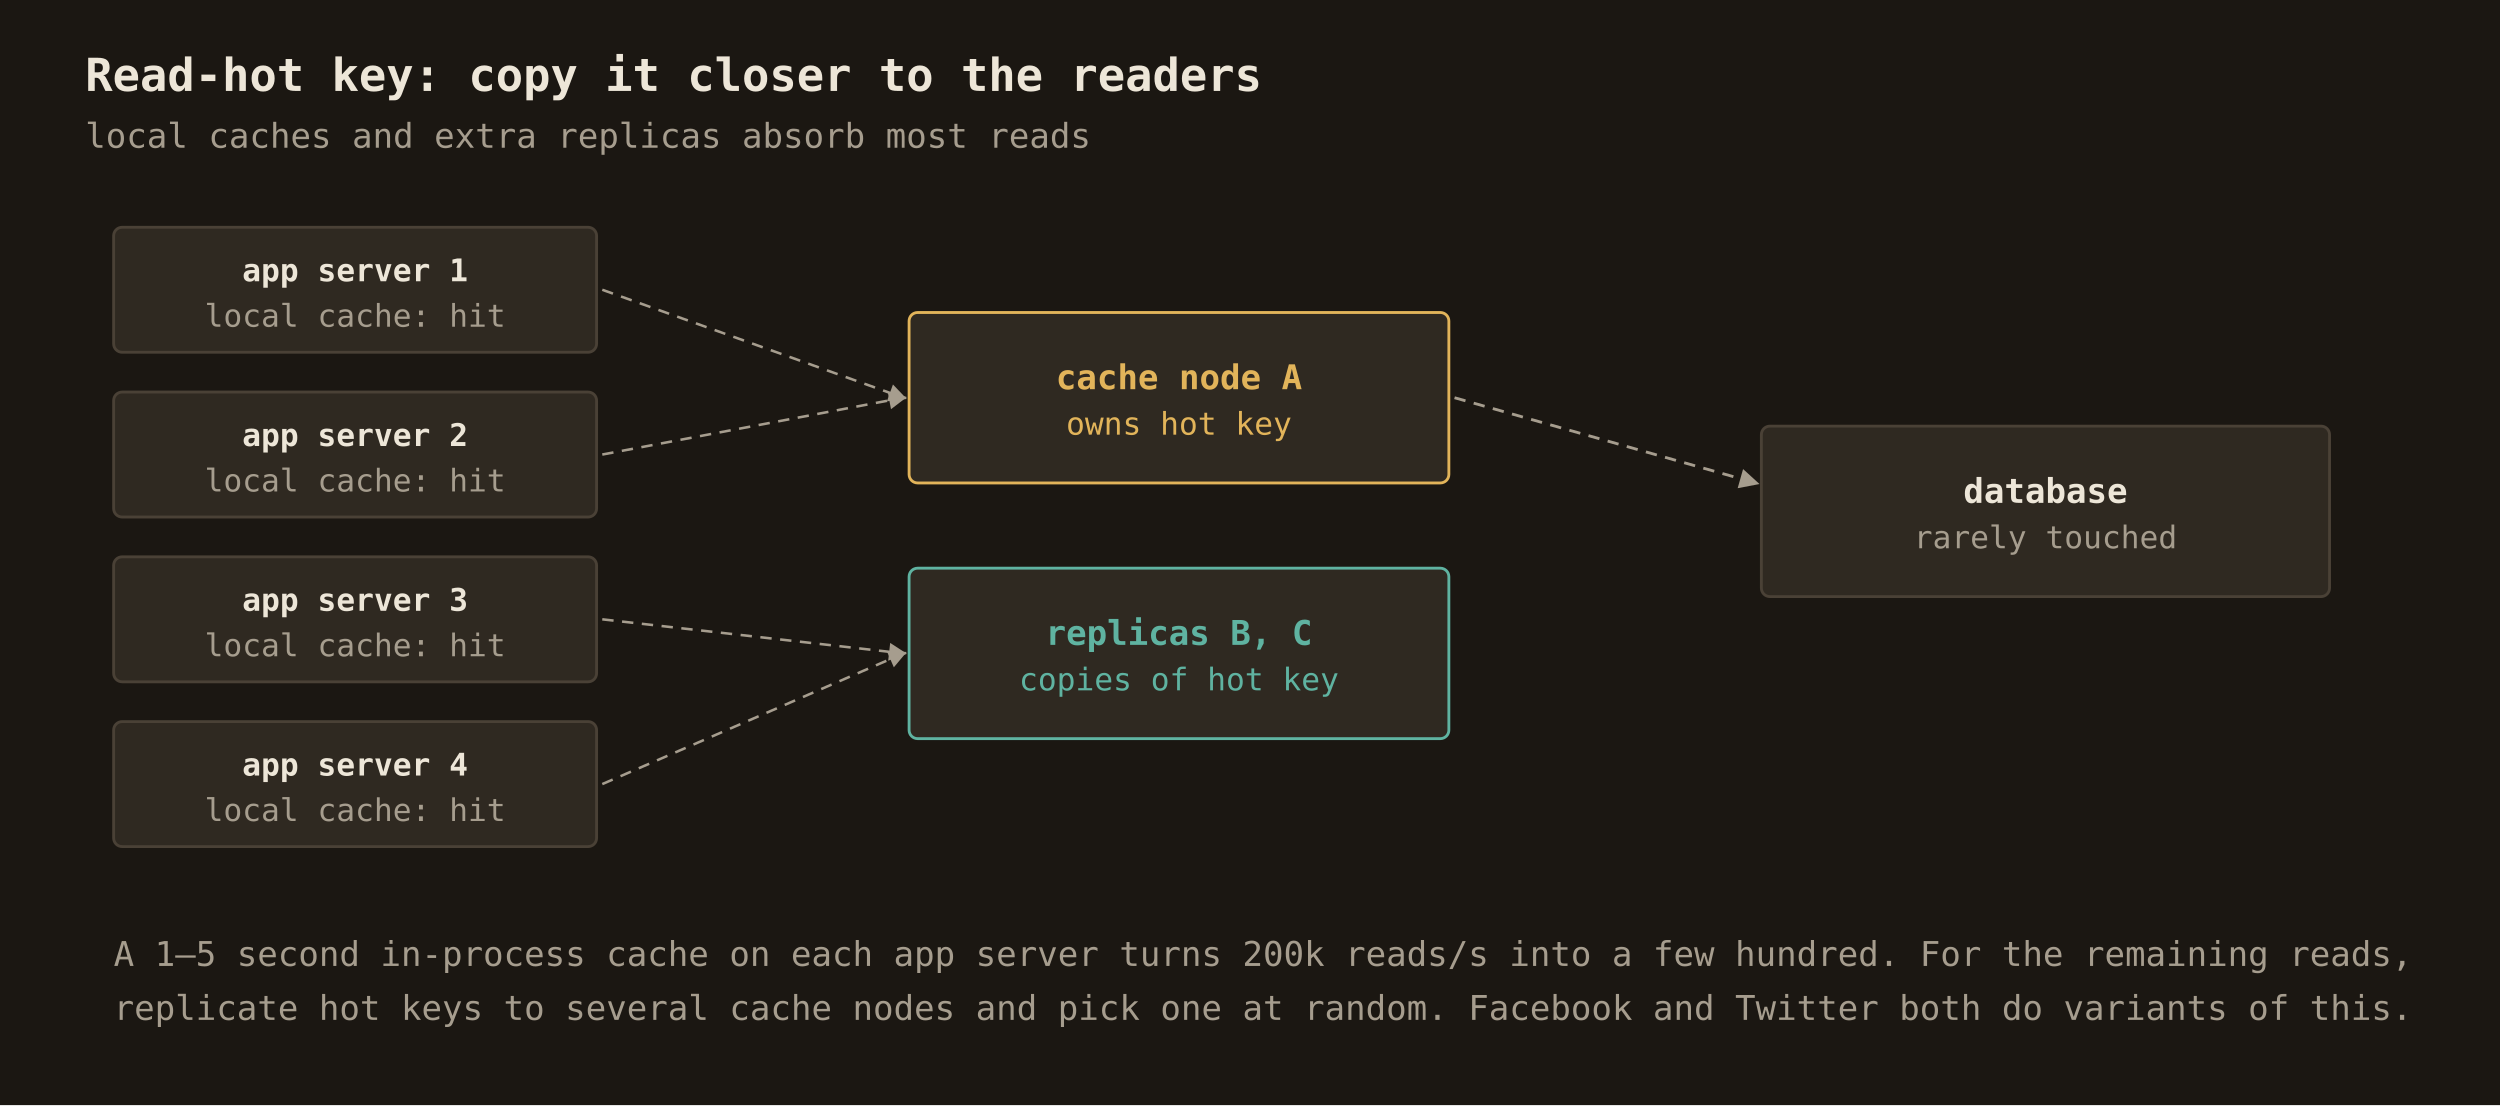
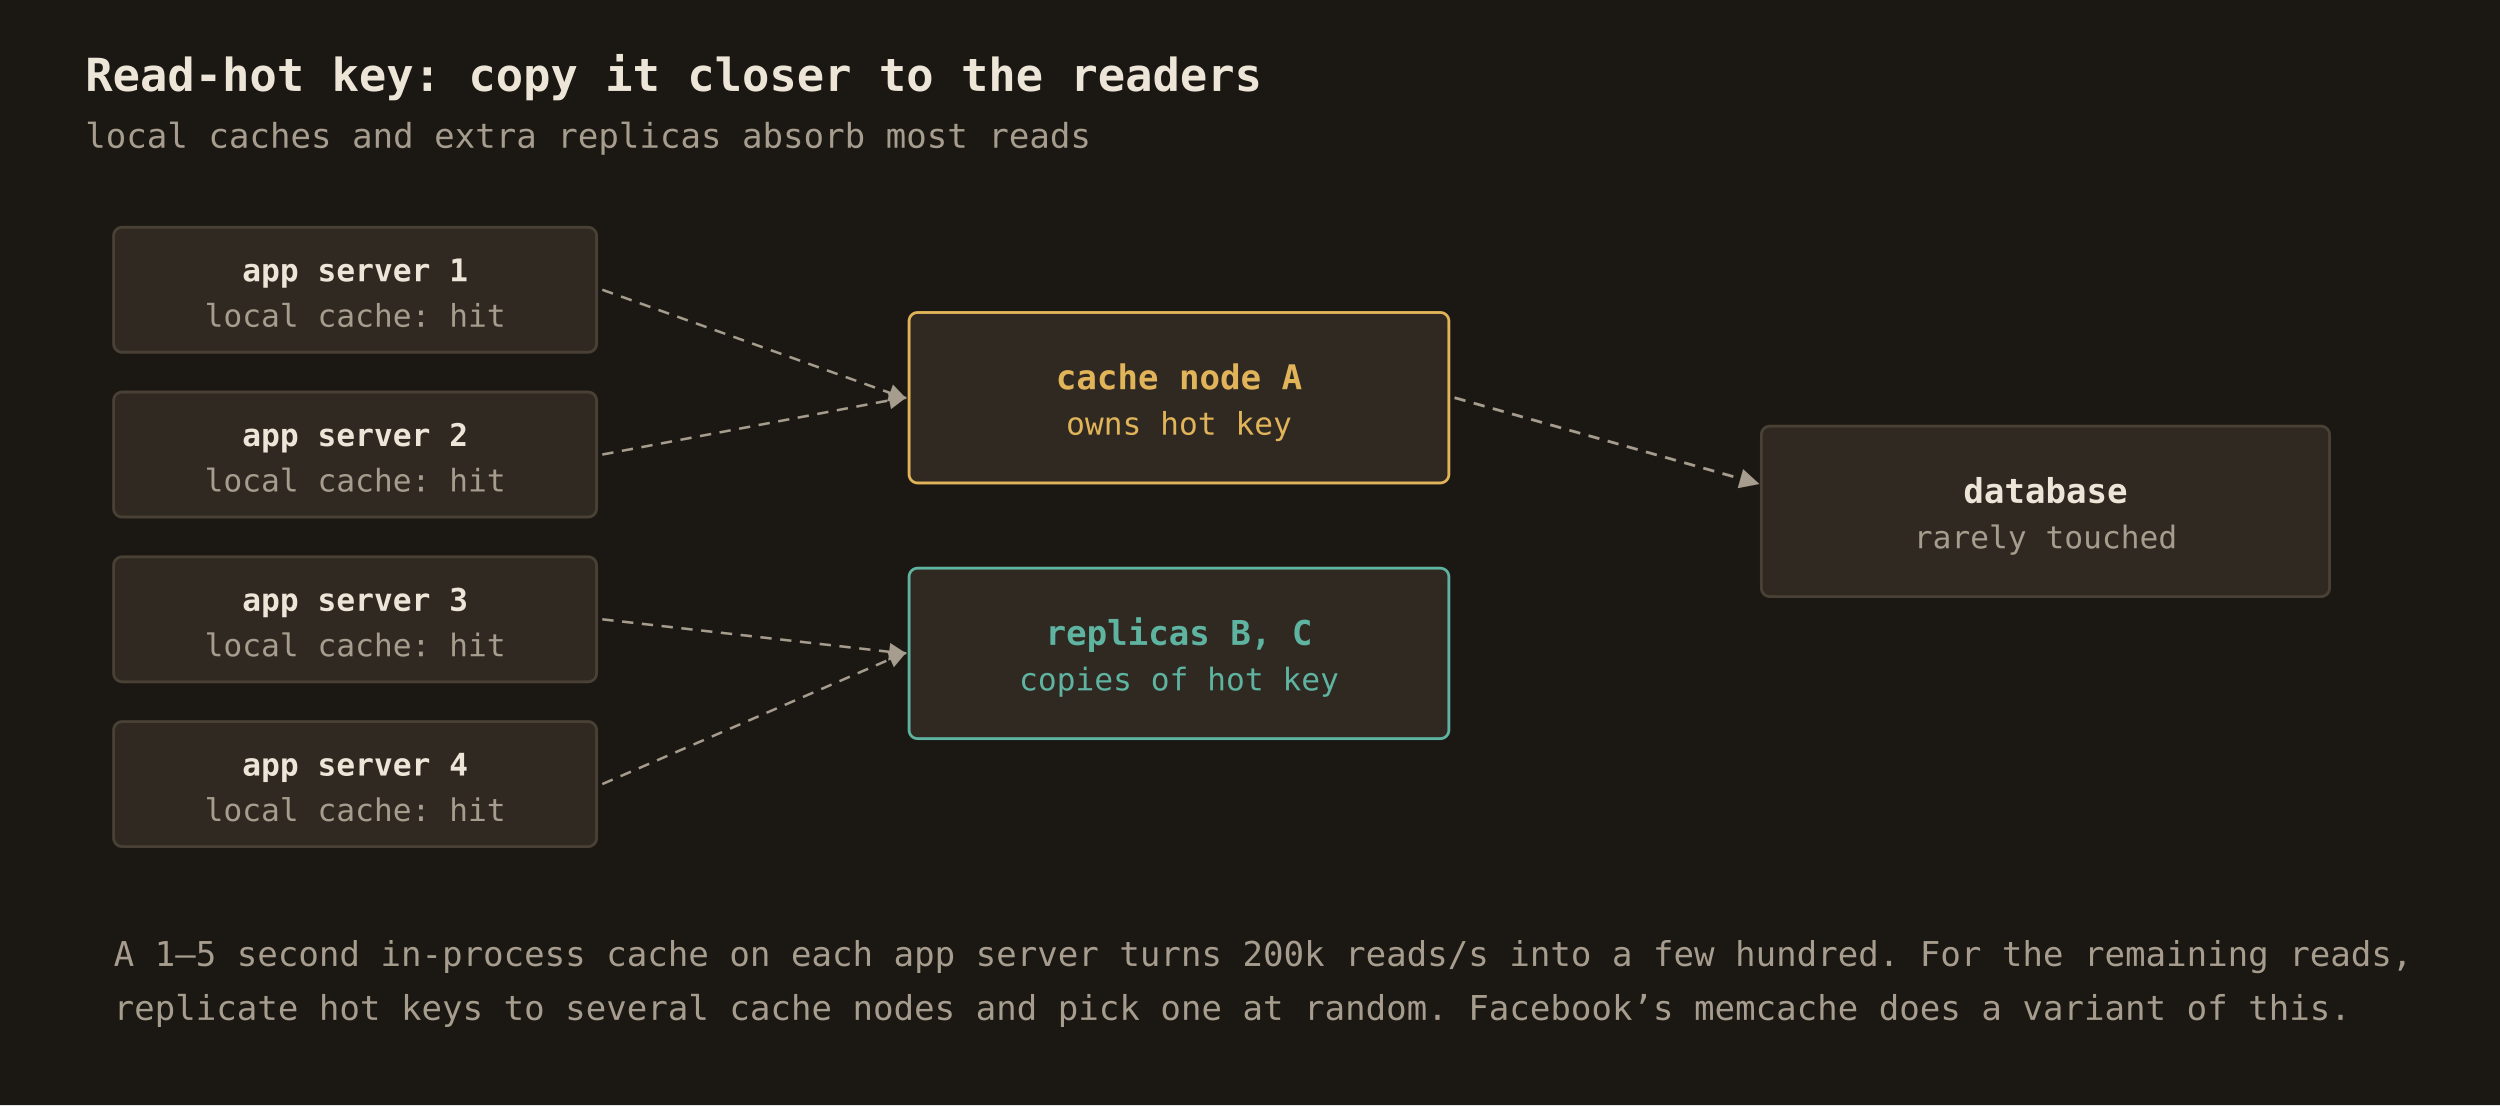
<svg xmlns="http://www.w3.org/2000/svg" viewBox="0 0 880 389" width="880" height="389" role="img" aria-label="Read-hot keys absorbed by local caches and replicated cache entries" font-family="'JetBrains Mono', ui-monospace, Menlo, Consolas, monospace">
  <rect width="880" height="389" fill="#1b1712" />
  <defs>
    <marker id="ah0" viewBox="0 0 10 10" refX="8" refY="5" markerWidth="7" markerHeight="7" orient="auto-start-reverse">
      <path d="M0 0L10 5L0 10z" fill="#a69d8e" />
    </marker>
  </defs>
  <text x="30.0" y="32.0" font-size="16" fill="#ede6d8" text-anchor="start" font-weight="600">Read-hot key: copy it closer to the readers</text>
  <text x="30.0" y="52.0" font-size="12" fill="#a69d8e" text-anchor="start" font-weight="400">local caches and extra replicas absorb most reads</text>
  <rect x="40.0" y="80.0" width="170.0" height="44.0" rx="3" fill="#2f2921" fill-opacity="1" stroke="#4a4136" stroke-width="1" />
  <text x="125.0" y="99.0" font-size="11" fill="#ede6d8" text-anchor="middle" font-weight="600">app server 1</text>
  <text x="125.0" y="115.0" font-size="11" fill="#a69d8e" text-anchor="middle" font-weight="400">local cache: hit</text>
  <rect x="40.0" y="138.0" width="170.0" height="44.0" rx="3" fill="#2f2921" fill-opacity="1" stroke="#4a4136" stroke-width="1" />
  <text x="125.0" y="157.0" font-size="11" fill="#ede6d8" text-anchor="middle" font-weight="600">app server 2</text>
  <text x="125.0" y="173.0" font-size="11" fill="#a69d8e" text-anchor="middle" font-weight="400">local cache: hit</text>
  <rect x="40.0" y="196.0" width="170.0" height="44.0" rx="3" fill="#2f2921" fill-opacity="1" stroke="#4a4136" stroke-width="1" />
  <text x="125.0" y="215.0" font-size="11" fill="#ede6d8" text-anchor="middle" font-weight="600">app server 3</text>
  <text x="125.0" y="231.0" font-size="11" fill="#a69d8e" text-anchor="middle" font-weight="400">local cache: hit</text>
  <rect x="40.0" y="254.0" width="170.0" height="44.0" rx="3" fill="#2f2921" fill-opacity="1" stroke="#4a4136" stroke-width="1" />
  <text x="125.0" y="273.0" font-size="11" fill="#ede6d8" text-anchor="middle" font-weight="600">app server 4</text>
  <text x="125.0" y="289.0" font-size="11" fill="#a69d8e" text-anchor="middle" font-weight="400">local cache: hit</text>
  <rect x="320.0" y="110.0" width="190.0" height="60.0" rx="3" fill="#2f2921" fill-opacity="1" stroke="#e2b45a" stroke-width="1" />
  <text x="415.0" y="137.0" font-size="12" fill="#e2b45a" text-anchor="middle" font-weight="600">cache node A</text>
  <text x="415.0" y="153.0" font-size="11" fill="#e2b45a" text-anchor="middle" font-weight="400">owns hot key</text>
  <rect x="320.0" y="200.0" width="190.0" height="60.0" rx="3" fill="#2f2921" fill-opacity="1" stroke="#5fb3a1" stroke-width="1" />
  <text x="415.0" y="227.0" font-size="12" fill="#5fb3a1" text-anchor="middle" font-weight="600">replicas B, C</text>
  <text x="415.0" y="243.0" font-size="11" fill="#5fb3a1" text-anchor="middle" font-weight="400">copies of hot key</text>
  <line x1="212.0" y1="102.0" x2="318.0" y2="140.0" stroke="#a69d8e" stroke-width="0.9" marker-end="url(#ah0)" stroke-dasharray="4 3" />
  <line x1="212.0" y1="160.0" x2="318.0" y2="140.0" stroke="#a69d8e" stroke-width="0.9" marker-end="url(#ah0)" stroke-dasharray="4 3" />
  <line x1="212.0" y1="218.0" x2="318.0" y2="230.0" stroke="#a69d8e" stroke-width="0.9" marker-end="url(#ah0)" stroke-dasharray="4 3" />
  <line x1="212.0" y1="276.0" x2="318.0" y2="230.0" stroke="#a69d8e" stroke-width="0.9" marker-end="url(#ah0)" stroke-dasharray="4 3" />
  <rect x="620.0" y="150.0" width="200.0" height="60.0" rx="3" fill="#2f2921" fill-opacity="1" stroke="#4a4136" stroke-width="1" />
  <text x="720.0" y="177.0" font-size="12" fill="#ede6d8" text-anchor="middle" font-weight="600">database</text>
  <text x="720.0" y="193.0" font-size="11" fill="#a69d8e" text-anchor="middle" font-weight="400">rarely touched</text>
  <line x1="512.0" y1="140.0" x2="618.0" y2="170.0" stroke="#a69d8e" stroke-width="1" marker-end="url(#ah0)" stroke-dasharray="4 3" />
  <text x="40.0" y="340.0" font-size="12" fill="#a69d8e" text-anchor="start" font-weight="400">A 1–5 second in-process cache on each app server turns 200k reads/s into a few hundred. For the remaining reads,</text>
-   <text x="40.0" y="359.0" font-size="12" fill="#a69d8e" text-anchor="start" font-weight="400">replicate hot keys to several cache nodes and pick one at random. Facebook and Twitter both do variants of this.</text>
+   <text x="40.0" y="359.0" font-size="12" fill="#a69d8e" text-anchor="start" font-weight="400">replicate hot keys to several cache nodes and pick one at random. Facebook’s memcache does a variant of this.</text>
</svg>
